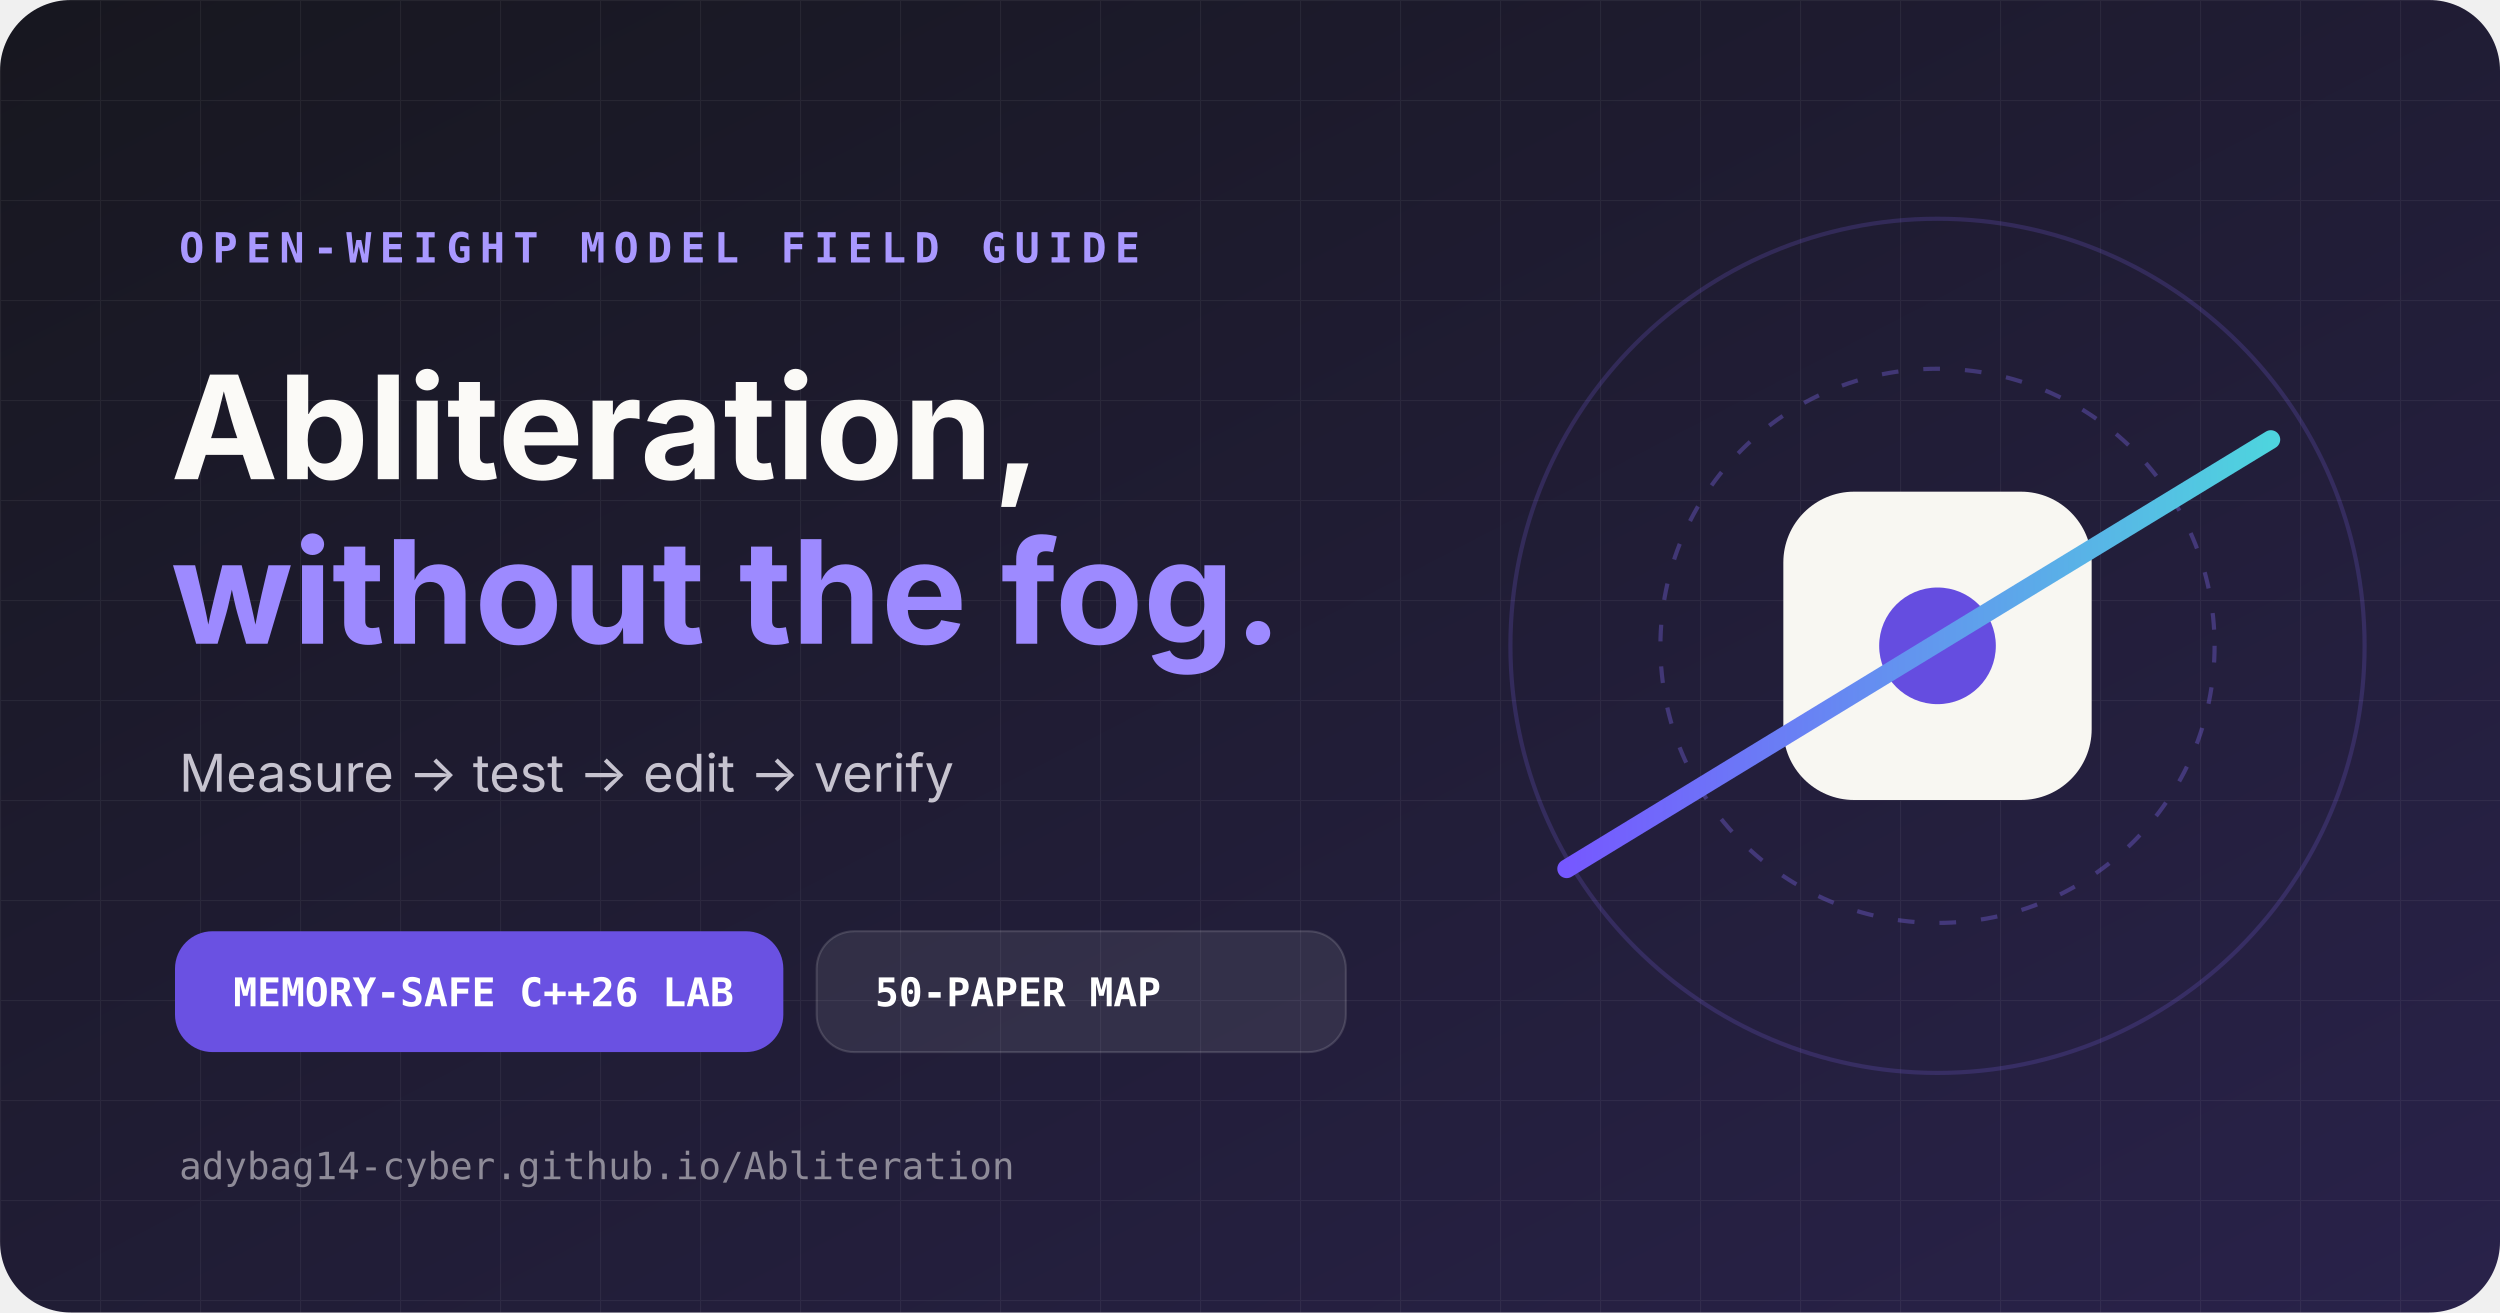
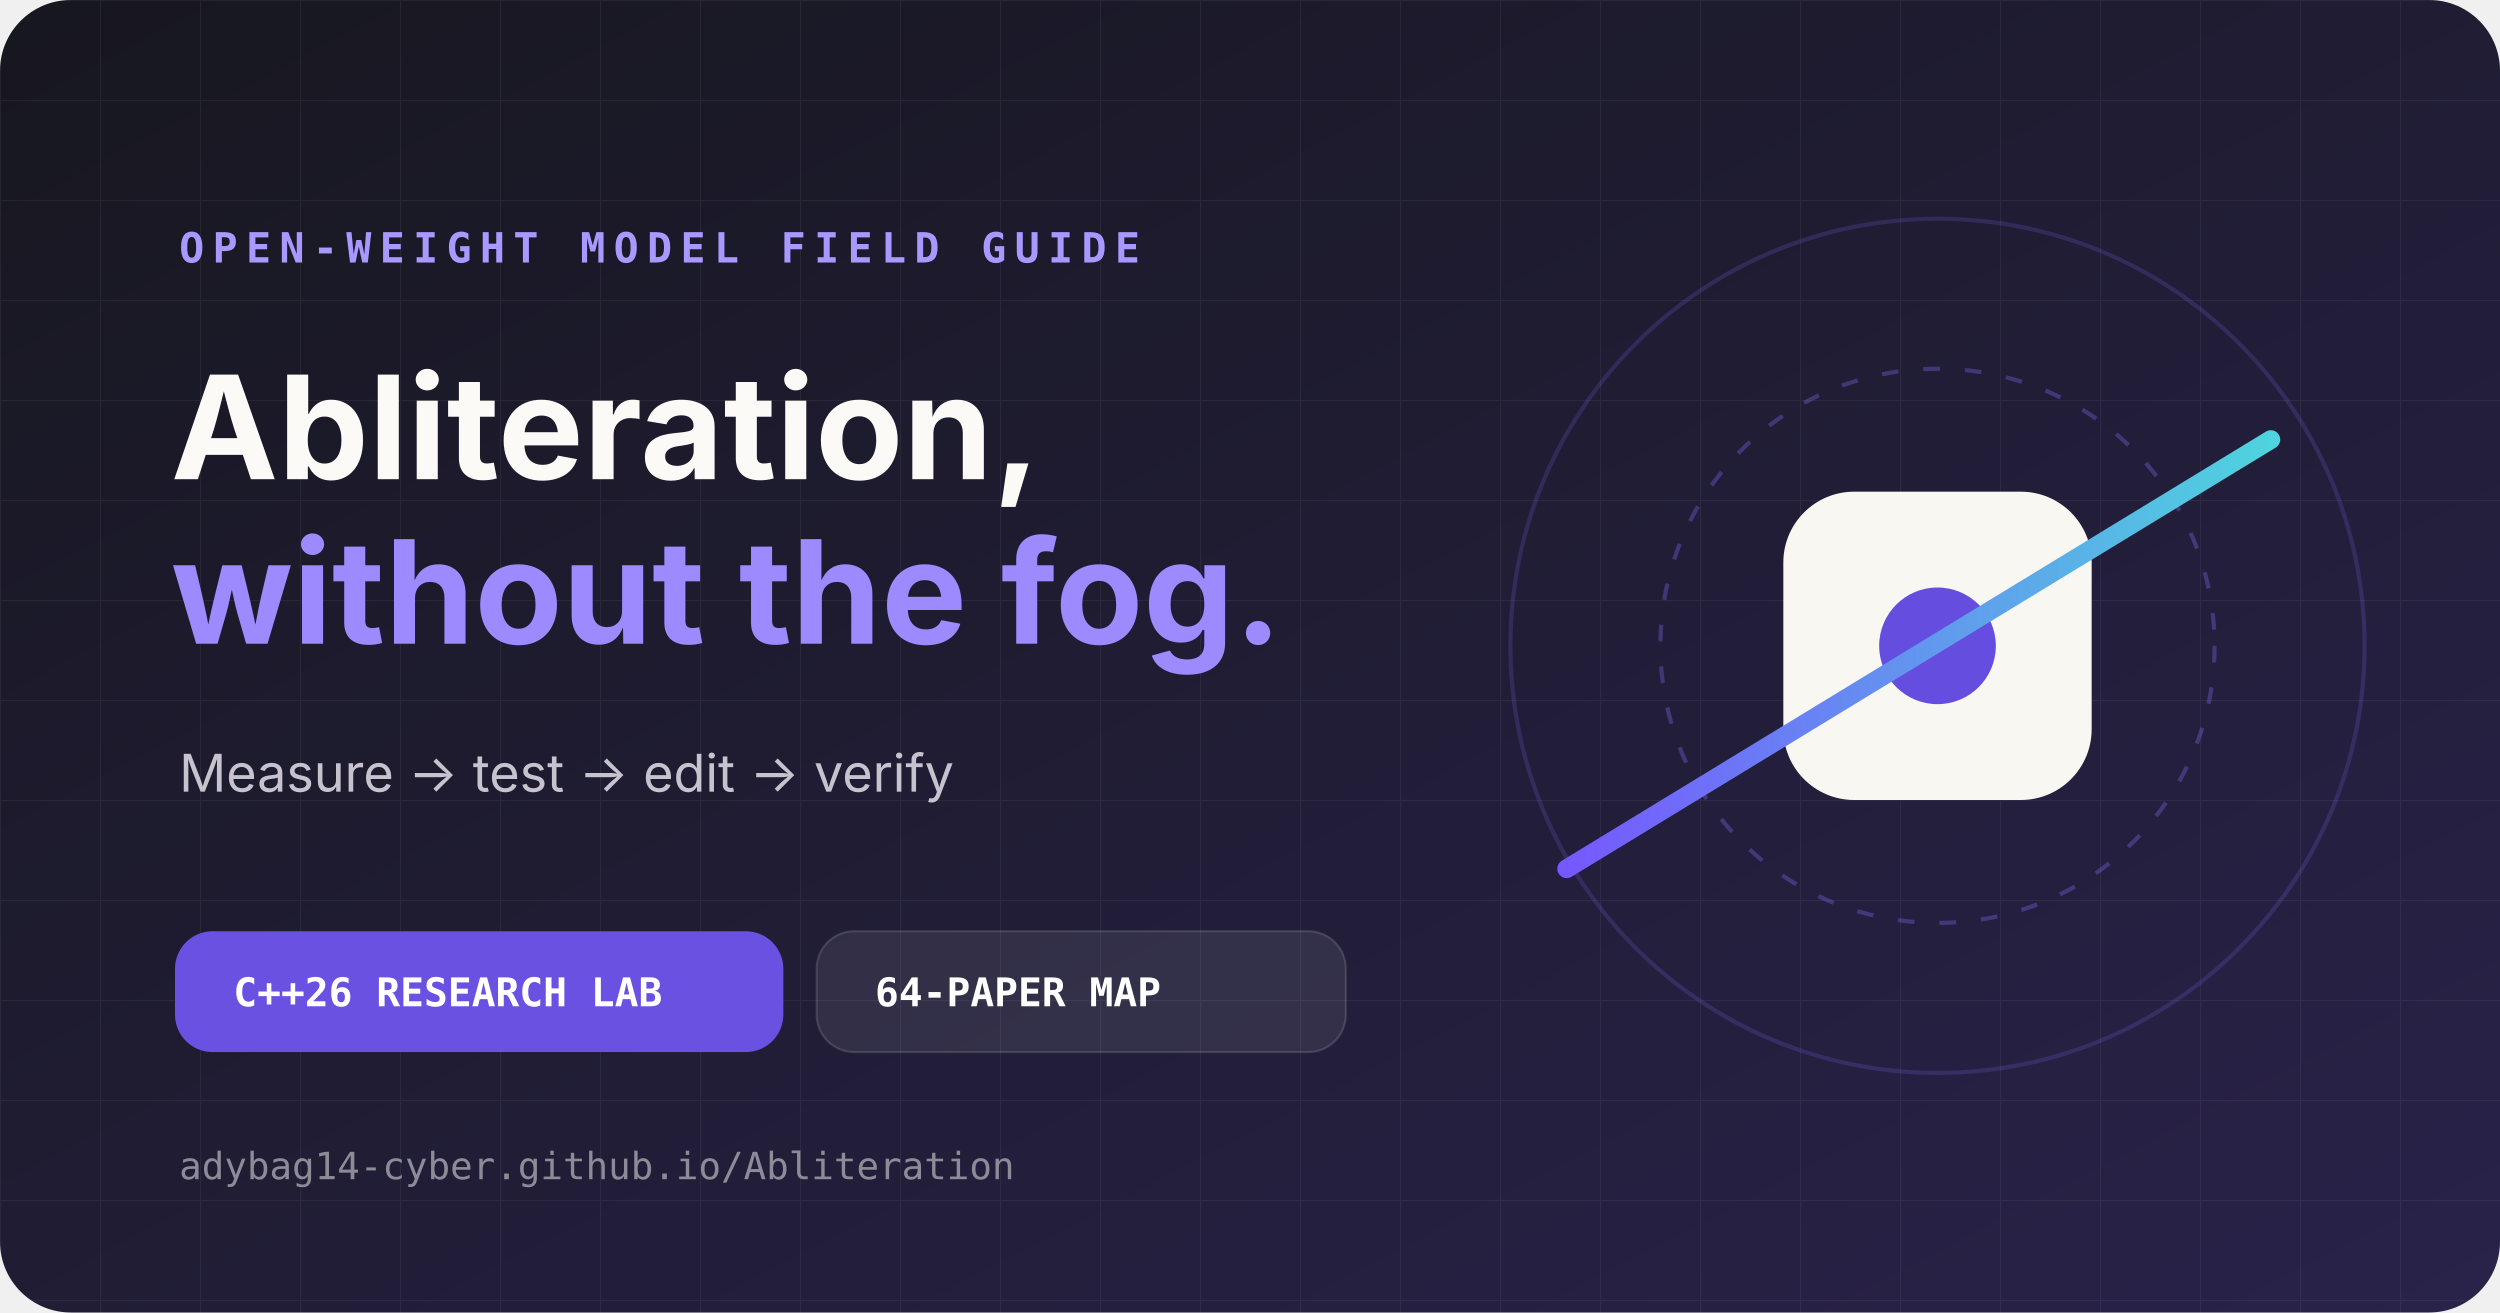
<svg xmlns="http://www.w3.org/2000/svg" width="1200" height="630" viewBox="0 0 1200 630" role="img" aria-labelledby="title desc">
  <defs>
    <linearGradient id="bg" x1="0" y1="0" x2="1" y2="1">
      <stop stop-color="#17171f" />
      <stop offset="1" stop-color="#29224a" />
    </linearGradient>
    <linearGradient id="line" x1="0" y1="0" x2="1" y2="0">
      <stop stop-color="#7658ff" />
      <stop offset="1" stop-color="#4ed4de" />
    </linearGradient>
    <pattern id="grid" width="48" height="48" patternUnits="userSpaceOnUse">
      <path d="M48 0H0V48" fill="none" stroke="#ffffff" stroke-opacity=".055" />
    </pattern>
  </defs>
  <rect width="1200" height="630" rx="34" fill="url(#bg)" />
  <rect width="1200" height="630" rx="34" fill="url(#grid)" />
  <circle cx="930" cy="310" r="205" fill="none" stroke="#8068ec" stroke-opacity=".2" stroke-width="2" />
  <circle cx="930" cy="310" r="133" fill="none" stroke="#8068ec" stroke-opacity=".35" stroke-dasharray="8 12" stroke-width="2" />
  <rect x="856" y="236" width="148" height="148" rx="34" fill="#f8f7f2" />
  <circle cx="930" cy="310" r="28" fill="#654de0" />
  <path d="M752 417 1090 211" stroke="url(#line)" stroke-width="9" stroke-linecap="round" />
  <text x="86" y="126" fill="#a998ff" font-family="ui-monospace, monospace" font-size="20" font-weight="700" letter-spacing="4">OPEN-WEIGHT MODEL FIELD GUIDE</text>
  <text x="82" y="230" fill="#fbfaf7" font-family="Inter, Segoe UI, sans-serif" font-size="69" font-weight="750">Abliteration,</text>
  <text x="82" y="309" fill="#9d8aff" font-family="Inter, Segoe UI, sans-serif" font-size="69" font-weight="750">without the fog.</text>
  <text x="86" y="380" fill="#c6c3cf" font-family="Inter, Segoe UI, sans-serif" font-size="25">Measure → test → edit → verify</text>
  <rect x="84" y="447" width="292" height="58" rx="18" fill="#6a51e2" />
-   <text x="112" y="483" fill="#ffffff" font-family="ui-monospace, monospace" font-size="19" font-weight="700">MEMORY-SAFE C++26 LAB</text>
+   <text x="112" y="483" fill="#ffffff" font-family="ui-monospace, monospace" font-size="19" font-weight="700">C++26 RESEARCH LAB</text>
  <rect x="392" y="447" width="254" height="58" rx="18" fill="#ffffff" fill-opacity=".08" stroke="#ffffff" stroke-opacity=".14" />
-   <text x="420" y="483" fill="#ffffff" font-family="ui-monospace, monospace" font-size="19" font-weight="700">50-PAPER MAP</text>
+   <text x="420" y="483" fill="#ffffff" font-family="ui-monospace, monospace" font-size="19" font-weight="700">64-PAPER MAP</text>
  <text x="86" y="566" fill="#8e8b98" font-family="ui-monospace, monospace" font-size="18">adybag14-cyber.github.io/Abliteration</text>
</svg>
